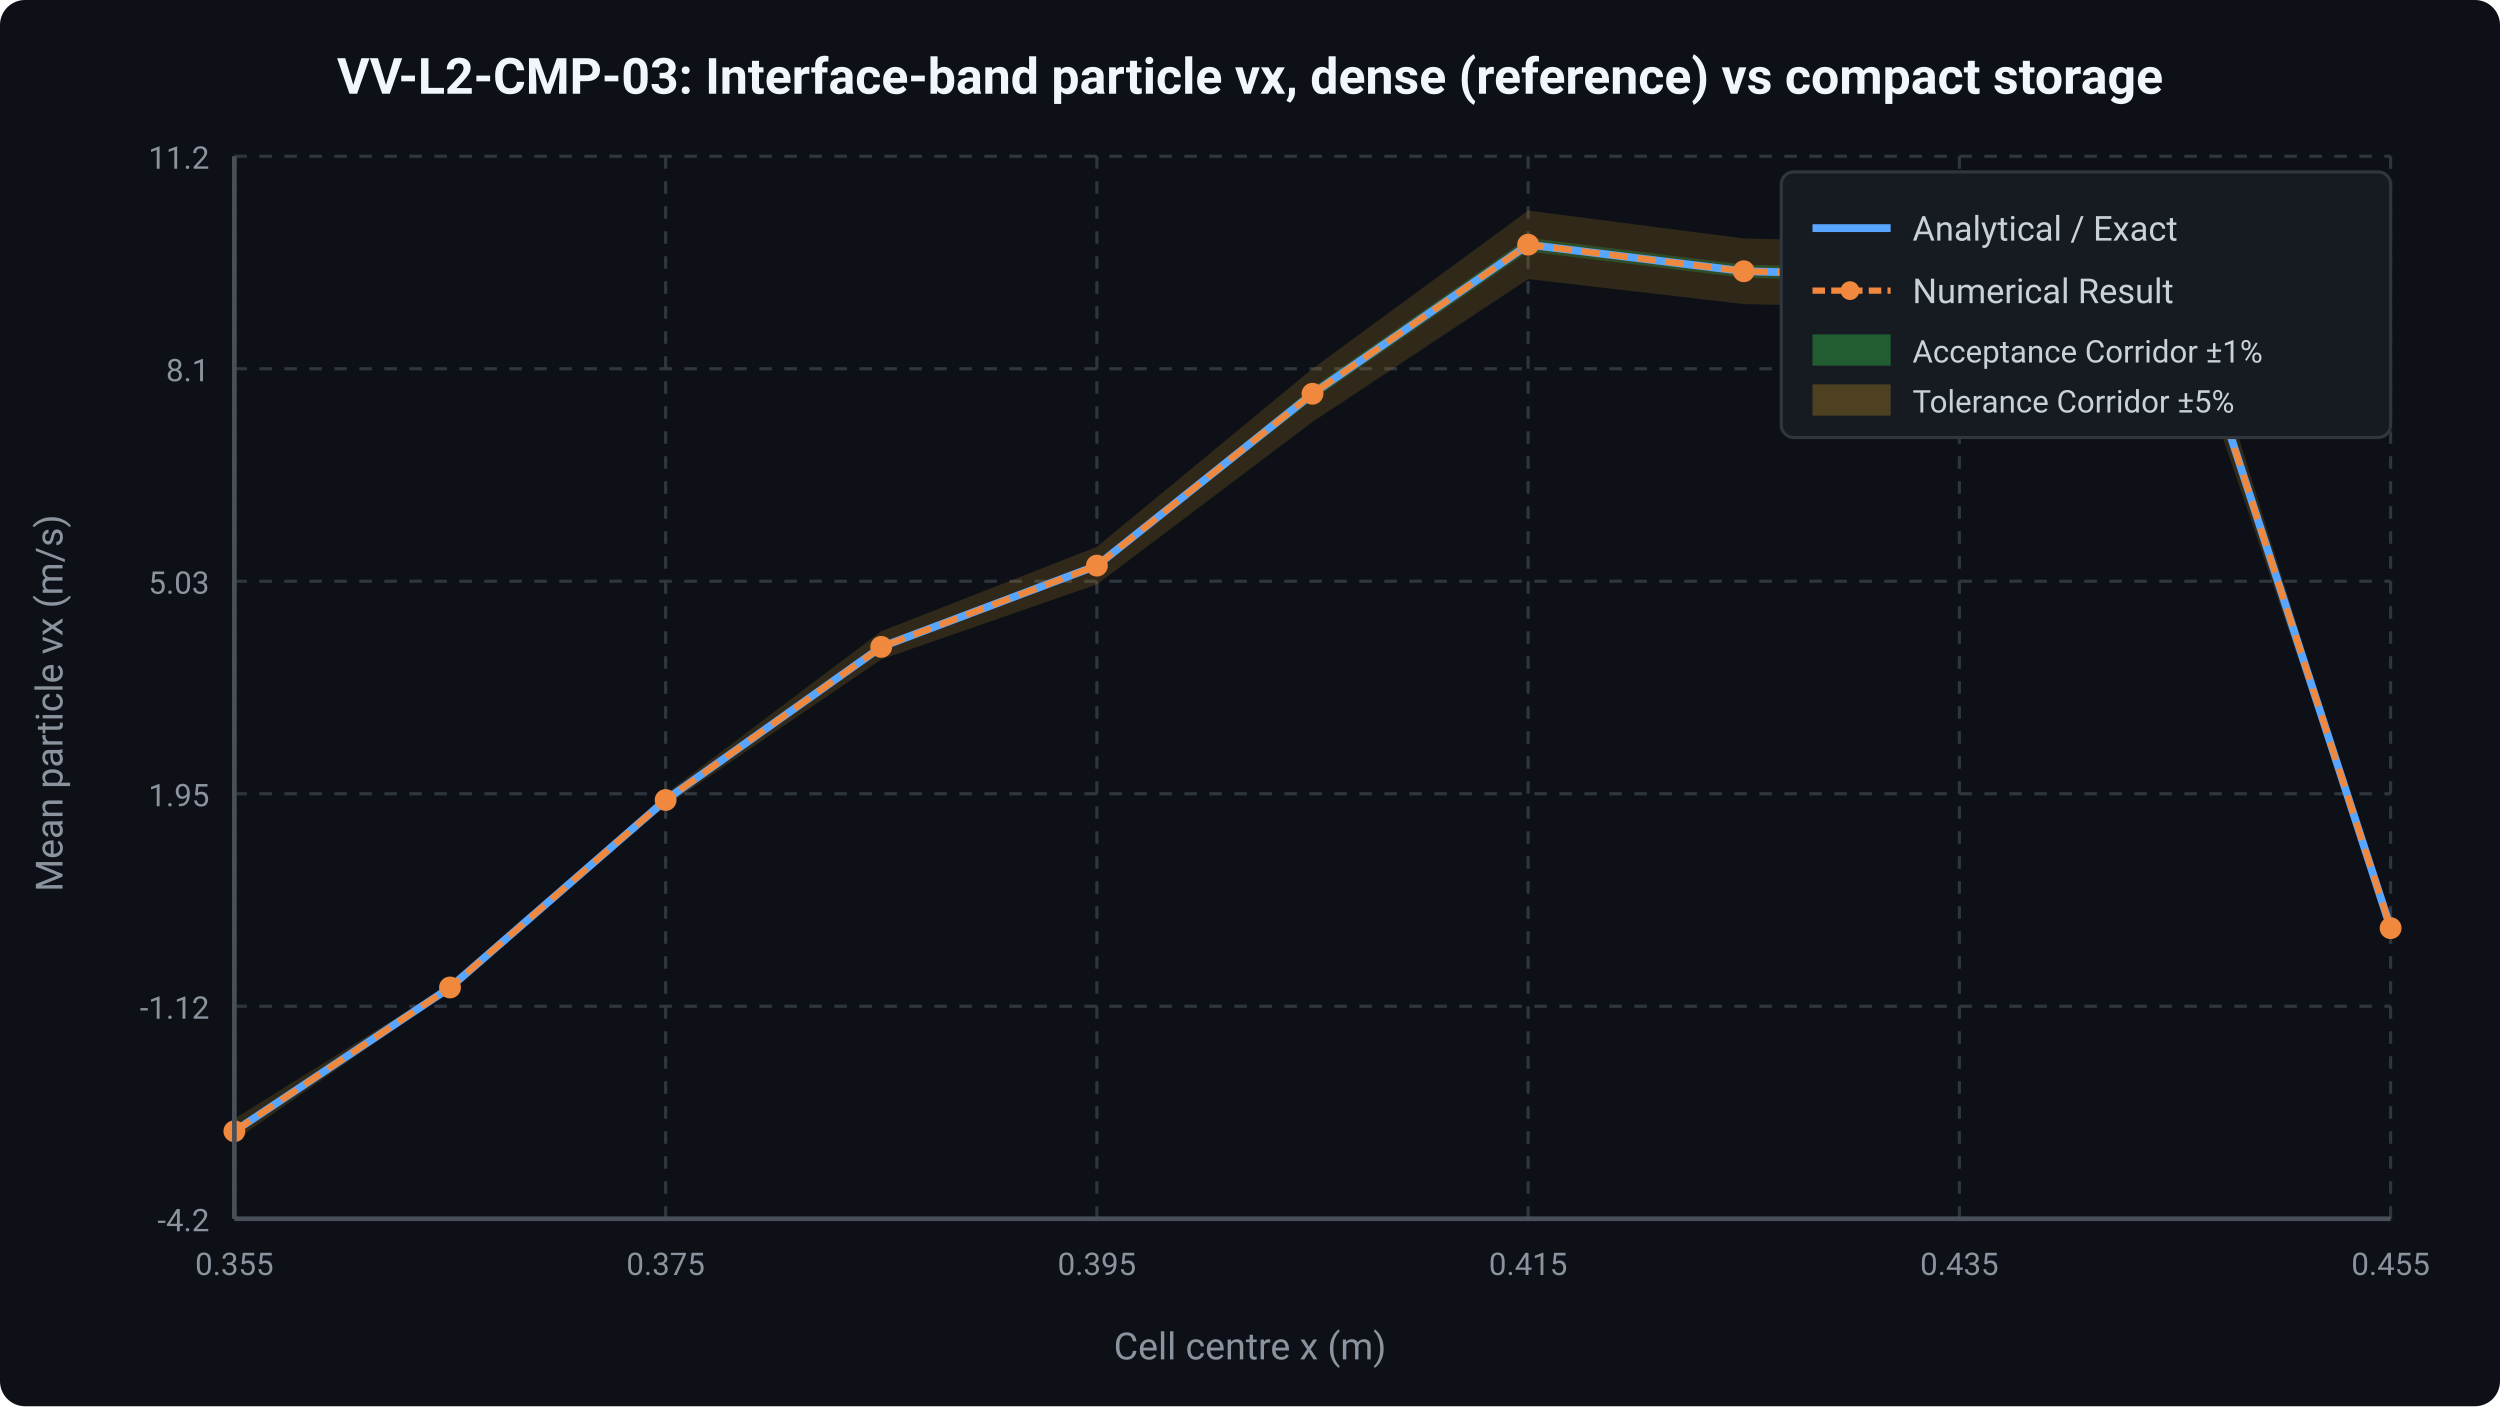
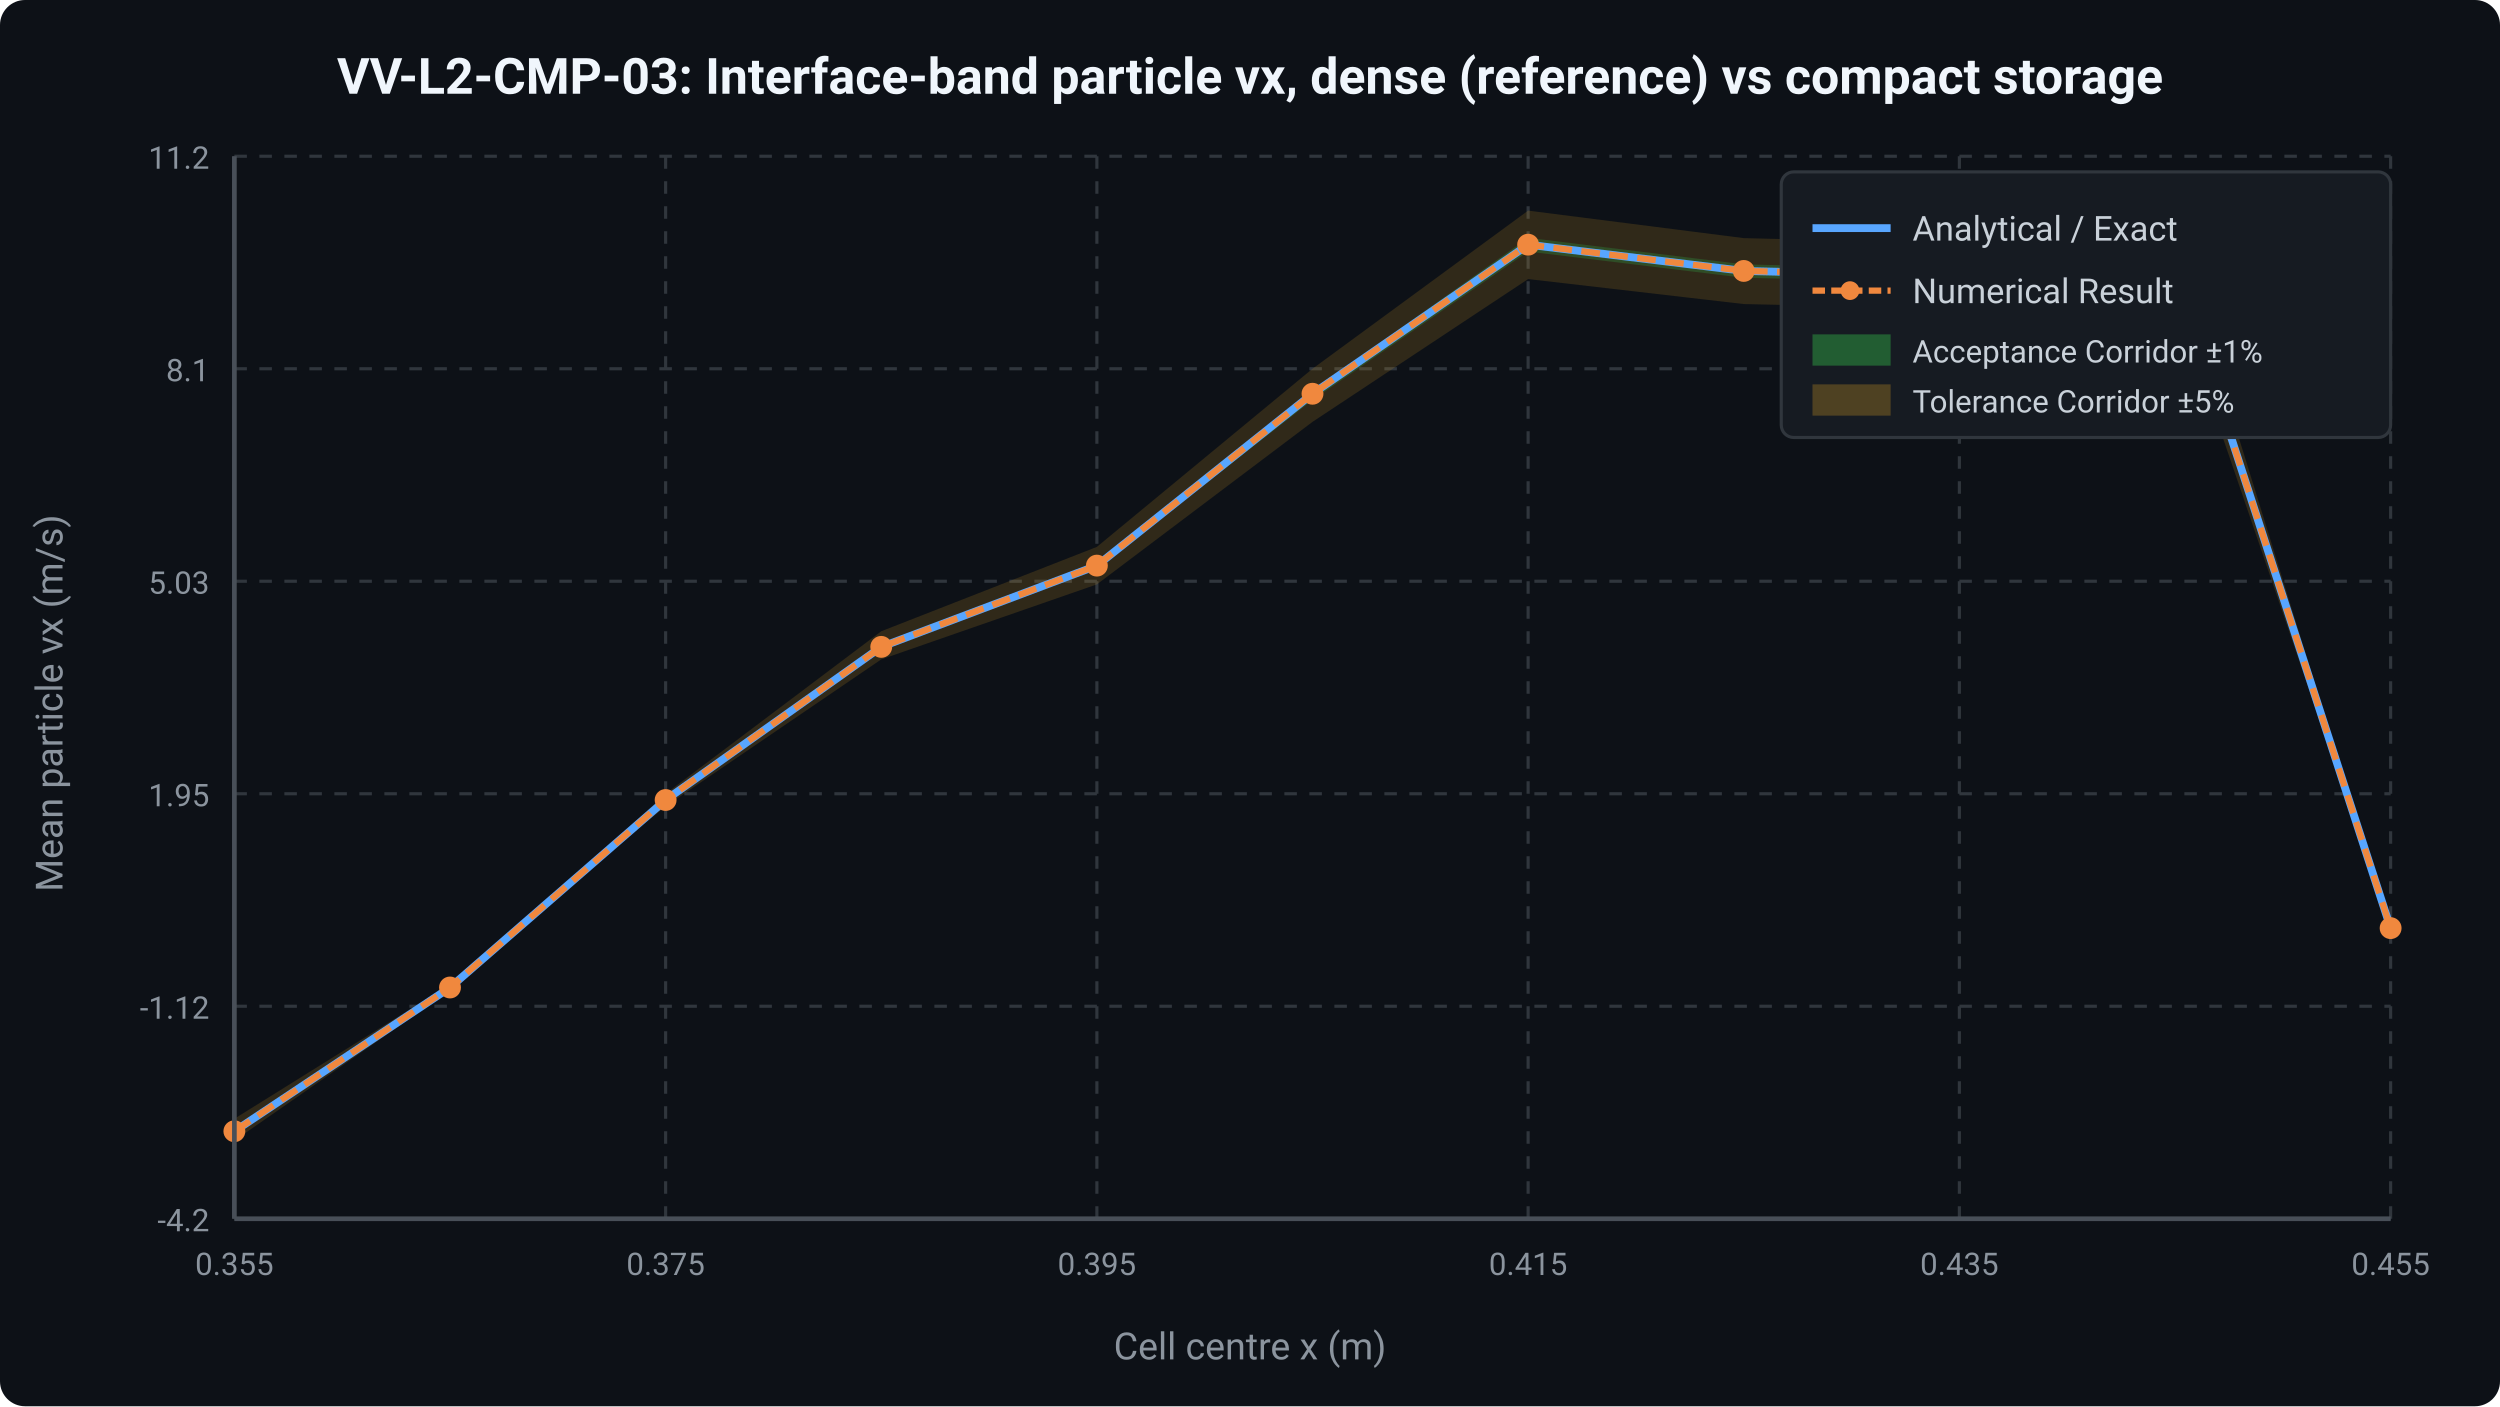
<svg xmlns="http://www.w3.org/2000/svg" viewBox="0 0 800 450" width="800" height="450">
  <style>
    text { font-family: -apple-system, BlinkMacSystemFont, 'Segoe UI', Roboto, Helvetica, Arial, sans-serif; fill: #c9d1d9; }
    .title { font-size: 16px; font-weight: 600; fill: #f0f6fc; }
    .axis-label { font-size: 12px; fill: #8b949e; }
    .tick { font-size: 10px; fill: #8b949e; }
    .grid { stroke: #30363d; stroke-width: 1; stroke-dasharray: 4,4; }
    .axis-line { stroke: #484f58; stroke-width: 1.5; }
    .exact-curve { fill: none; stroke: #58a6ff; stroke-width: 2.5; }
    .num-curve { fill: none; stroke: #f0883e; stroke-width: 2.0; stroke-dasharray: 6,3; }
    .corridor-yellow { fill: rgba(210, 153, 34, 0.18); }
    .corridor-green { fill: rgba(46, 160, 67, 0.30); }
  </style>
  <rect width="800" height="450" fill="#0d1117" rx="8" />
  <text x="400" y="30" text-anchor="middle" class="title">VV-L2-CMP-03: Interface-band particle vx, dense (reference) vs compact storage</text>
  <line x1="75" y1="390" x2="765" y2="390" class="grid" />
  <text x="67" y="394" text-anchor="end" class="tick">-4.2</text>
  <line x1="75" y1="322" x2="765" y2="322" class="grid" />
  <text x="67" y="326" text-anchor="end" class="tick">-1.12</text>
  <line x1="75" y1="254" x2="765" y2="254" class="grid" />
  <text x="67" y="258" text-anchor="end" class="tick">1.95</text>
  <line x1="75" y1="186" x2="765" y2="186" class="grid" />
  <text x="67" y="190" text-anchor="end" class="tick">5.03</text>
  <line x1="75" y1="118" x2="765" y2="118" class="grid" />
  <text x="67" y="122" text-anchor="end" class="tick">8.1</text>
  <line x1="75" y1="50" x2="765" y2="50" class="grid" />
  <text x="67" y="54" text-anchor="end" class="tick">11.2</text>
  <line x1="75" y1="50" x2="75" y2="390" class="grid" />
  <text x="75" y="408" text-anchor="middle" class="tick">0.355</text>
  <line x1="213" y1="50" x2="213" y2="390" class="grid" />
  <text x="213" y="408" text-anchor="middle" class="tick">0.375</text>
  <line x1="351" y1="50" x2="351" y2="390" class="grid" />
  <text x="351" y="408" text-anchor="middle" class="tick">0.395</text>
  <line x1="489" y1="50" x2="489" y2="390" class="grid" />
  <text x="489" y="408" text-anchor="middle" class="tick">0.415</text>
  <line x1="627" y1="50" x2="627" y2="390" class="grid" />
  <text x="627" y="408" text-anchor="middle" class="tick">0.435</text>
  <line x1="765" y1="50" x2="765" y2="390" class="grid" />
  <text x="765" y="408" text-anchor="middle" class="tick">0.455</text>
-   <path class="corridor-yellow" d="M 75 365 L 144 317 L 213 254 L 282 202 L 351 175 L 420 118 L 489 67.4 L 558 76.3 L 627 78 L 696 74.2 L 765 297 L 765 297 L 696 95.4 L 627 98.8 L 558 97.3 L 489 89.3 L 420 135 L 351 187 L 282 211 L 213 258 L 144 315 L 75 358 Z" />
-   <path class="corridor-green" d="M 75 362 L 144 316 L 213 255 L 282 206 L 351 180 L 420 124 L 489 76.1 L 558 84.7 L 627 86.3 L 696 82.7 L 765 297 L 765 297 L 696 86.9 L 627 90.5 L 558 88.9 L 489 80.5 L 420 128 L 351 182 L 282 208 L 213 256 L 144 316 L 75 361 Z" />
-   <path class="exact-curve" d="M 75 362 L 144 316 L 213 256 L 282 207 L 351 181 L 420 126 L 489 78.3 L 558 86.8 L 627 88.4 L 696 84.8 L 765 297 " />
-   <path class="num-curve" d="M 75 362 L 144 316 L 213 256 L 282 207 L 351 181 L 420 126 L 489 78.3 L 558 86.8 L 627 88.4 L 696 84.8 L 765 297 " />
+   <path class="corridor-yellow" d="M 75 365 L 144 317 L 213 254 L 282 202 L 351 175 L 420 118 L 489 67.4 L 558 76.2 L 627 77.9 L 696 74.1 L 765 297 L 765 297 L 696 95.3 L 627 98.8 L 558 97.3 L 489 89.3 L 420 135 L 351 187 L 282 211 L 213 258 L 144 315 L 75 358 Z" />
+   <path class="corridor-green" d="M 75 362 L 144 316 L 213 256 L 282 206 L 351 180 L 420 125 L 489 76.1 L 558 84.6 L 627 86.2 L 696 82.6 L 765 297 L 765 297 L 696 86.8 L 627 90.4 L 558 88.9 L 489 80.5 L 420 128 L 351 182 L 282 208 L 213 256 L 144 316 L 75 361 Z" />
+   <path class="exact-curve" d="M 75 362 L 144 316 L 213 256 L 282 207 L 351 181 L 420 126 L 489 78.3 L 558 86.7 L 627 88.3 L 696 84.7 L 765 297 " />
+   <path class="num-curve" d="M 75 362 L 144 316 L 213 256 L 282 207 L 351 181 L 420 126 L 489 78.3 L 558 86.7 L 627 88.3 L 696 84.7 L 765 297 " />
  <circle cx="75" cy="362" r="3.5" fill="#f0883e" />
  <circle cx="144" cy="316" r="3.5" fill="#f0883e" />
  <circle cx="213" cy="256" r="3.5" fill="#f0883e" />
  <circle cx="282" cy="207" r="3.5" fill="#f0883e" />
  <circle cx="351" cy="181" r="3.5" fill="#f0883e" />
  <circle cx="420" cy="126" r="3.5" fill="#f0883e" />
  <circle cx="489" cy="78.3" r="3.5" fill="#f0883e" />
-   <circle cx="558" cy="86.8" r="3.5" fill="#f0883e" />
-   <circle cx="627" cy="88.4" r="3.5" fill="#f0883e" />
-   <circle cx="696" cy="84.8" r="3.5" fill="#f0883e" />
+   <circle cx="558" cy="86.7" r="3.5" fill="#f0883e" />
+   <circle cx="627" cy="88.3" r="3.5" fill="#f0883e" />
+   <circle cx="696" cy="84.7" r="3.5" fill="#f0883e" />
  <circle cx="765" cy="297" r="3.5" fill="#f0883e" />
  <line x1="75" y1="390" x2="765" y2="390" class="axis-line" />
  <line x1="75" y1="50" x2="75" y2="390" class="axis-line" />
  <text x="400" y="435" text-anchor="middle" class="axis-label">Cell centre x (m)</text>
  <text x="20" y="225" text-anchor="middle" transform="rotate(-90 20 225)" class="axis-label">Mean particle vx (m/s)</text>
  <rect x="570" y="55" width="195" height="85" fill="#161b22" stroke="#30363d" rx="4" />
  <line x1="580" y1="73" x2="605" y2="73" stroke="#58a6ff" stroke-width="2.5" />
  <text x="612" y="77" font-size="11">Analytical / Exact</text>
  <line x1="580" y1="93" x2="605" y2="93" stroke="#f0883e" stroke-width="2.0" stroke-dasharray="4,2" />
  <circle cx="592" cy="93" r="3" fill="#f0883e" />
  <text x="612" y="97" font-size="11">Numerical Result</text>
  <rect x="580" y="107" width="25" height="10" fill="rgba(46,160,67,0.5)" />
  <text x="612" y="116" font-size="10">Acceptance Corridor ±1%</text>
  <rect x="580" y="123" width="25" height="10" fill="rgba(210,153,34,0.3)" />
  <text x="612" y="132" font-size="10">Tolerance Corridor ±5%</text>
</svg>
